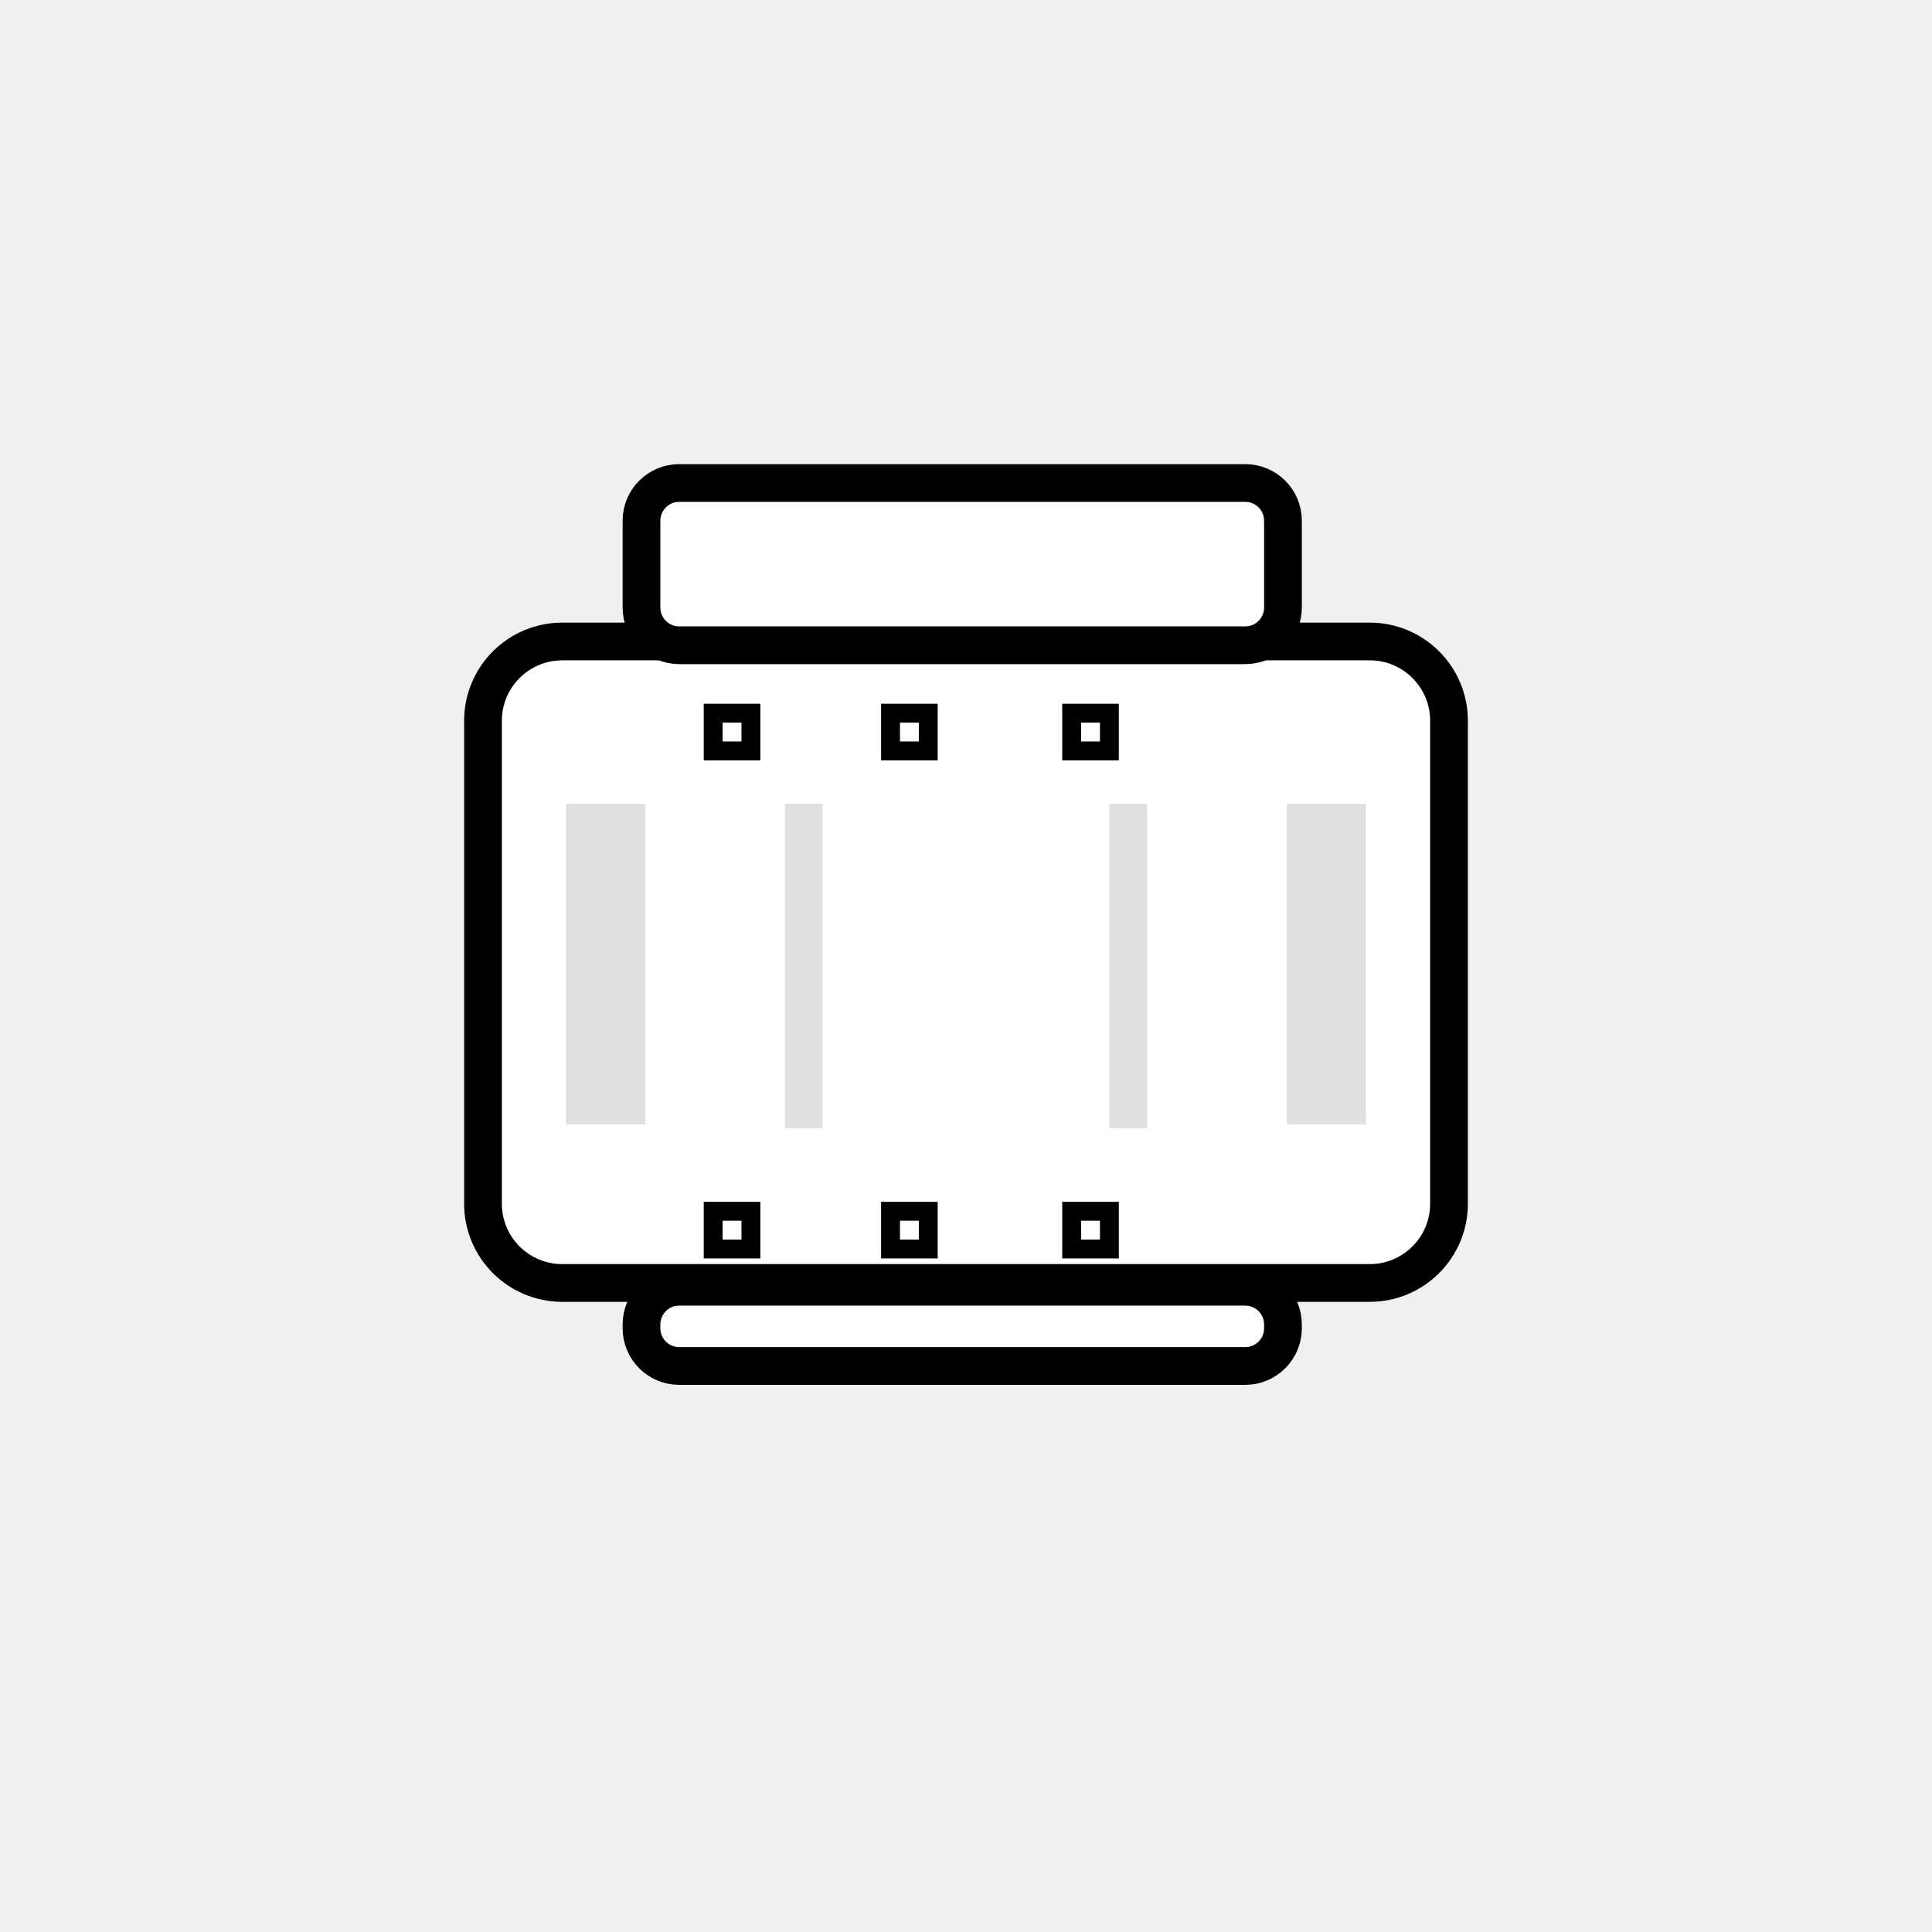
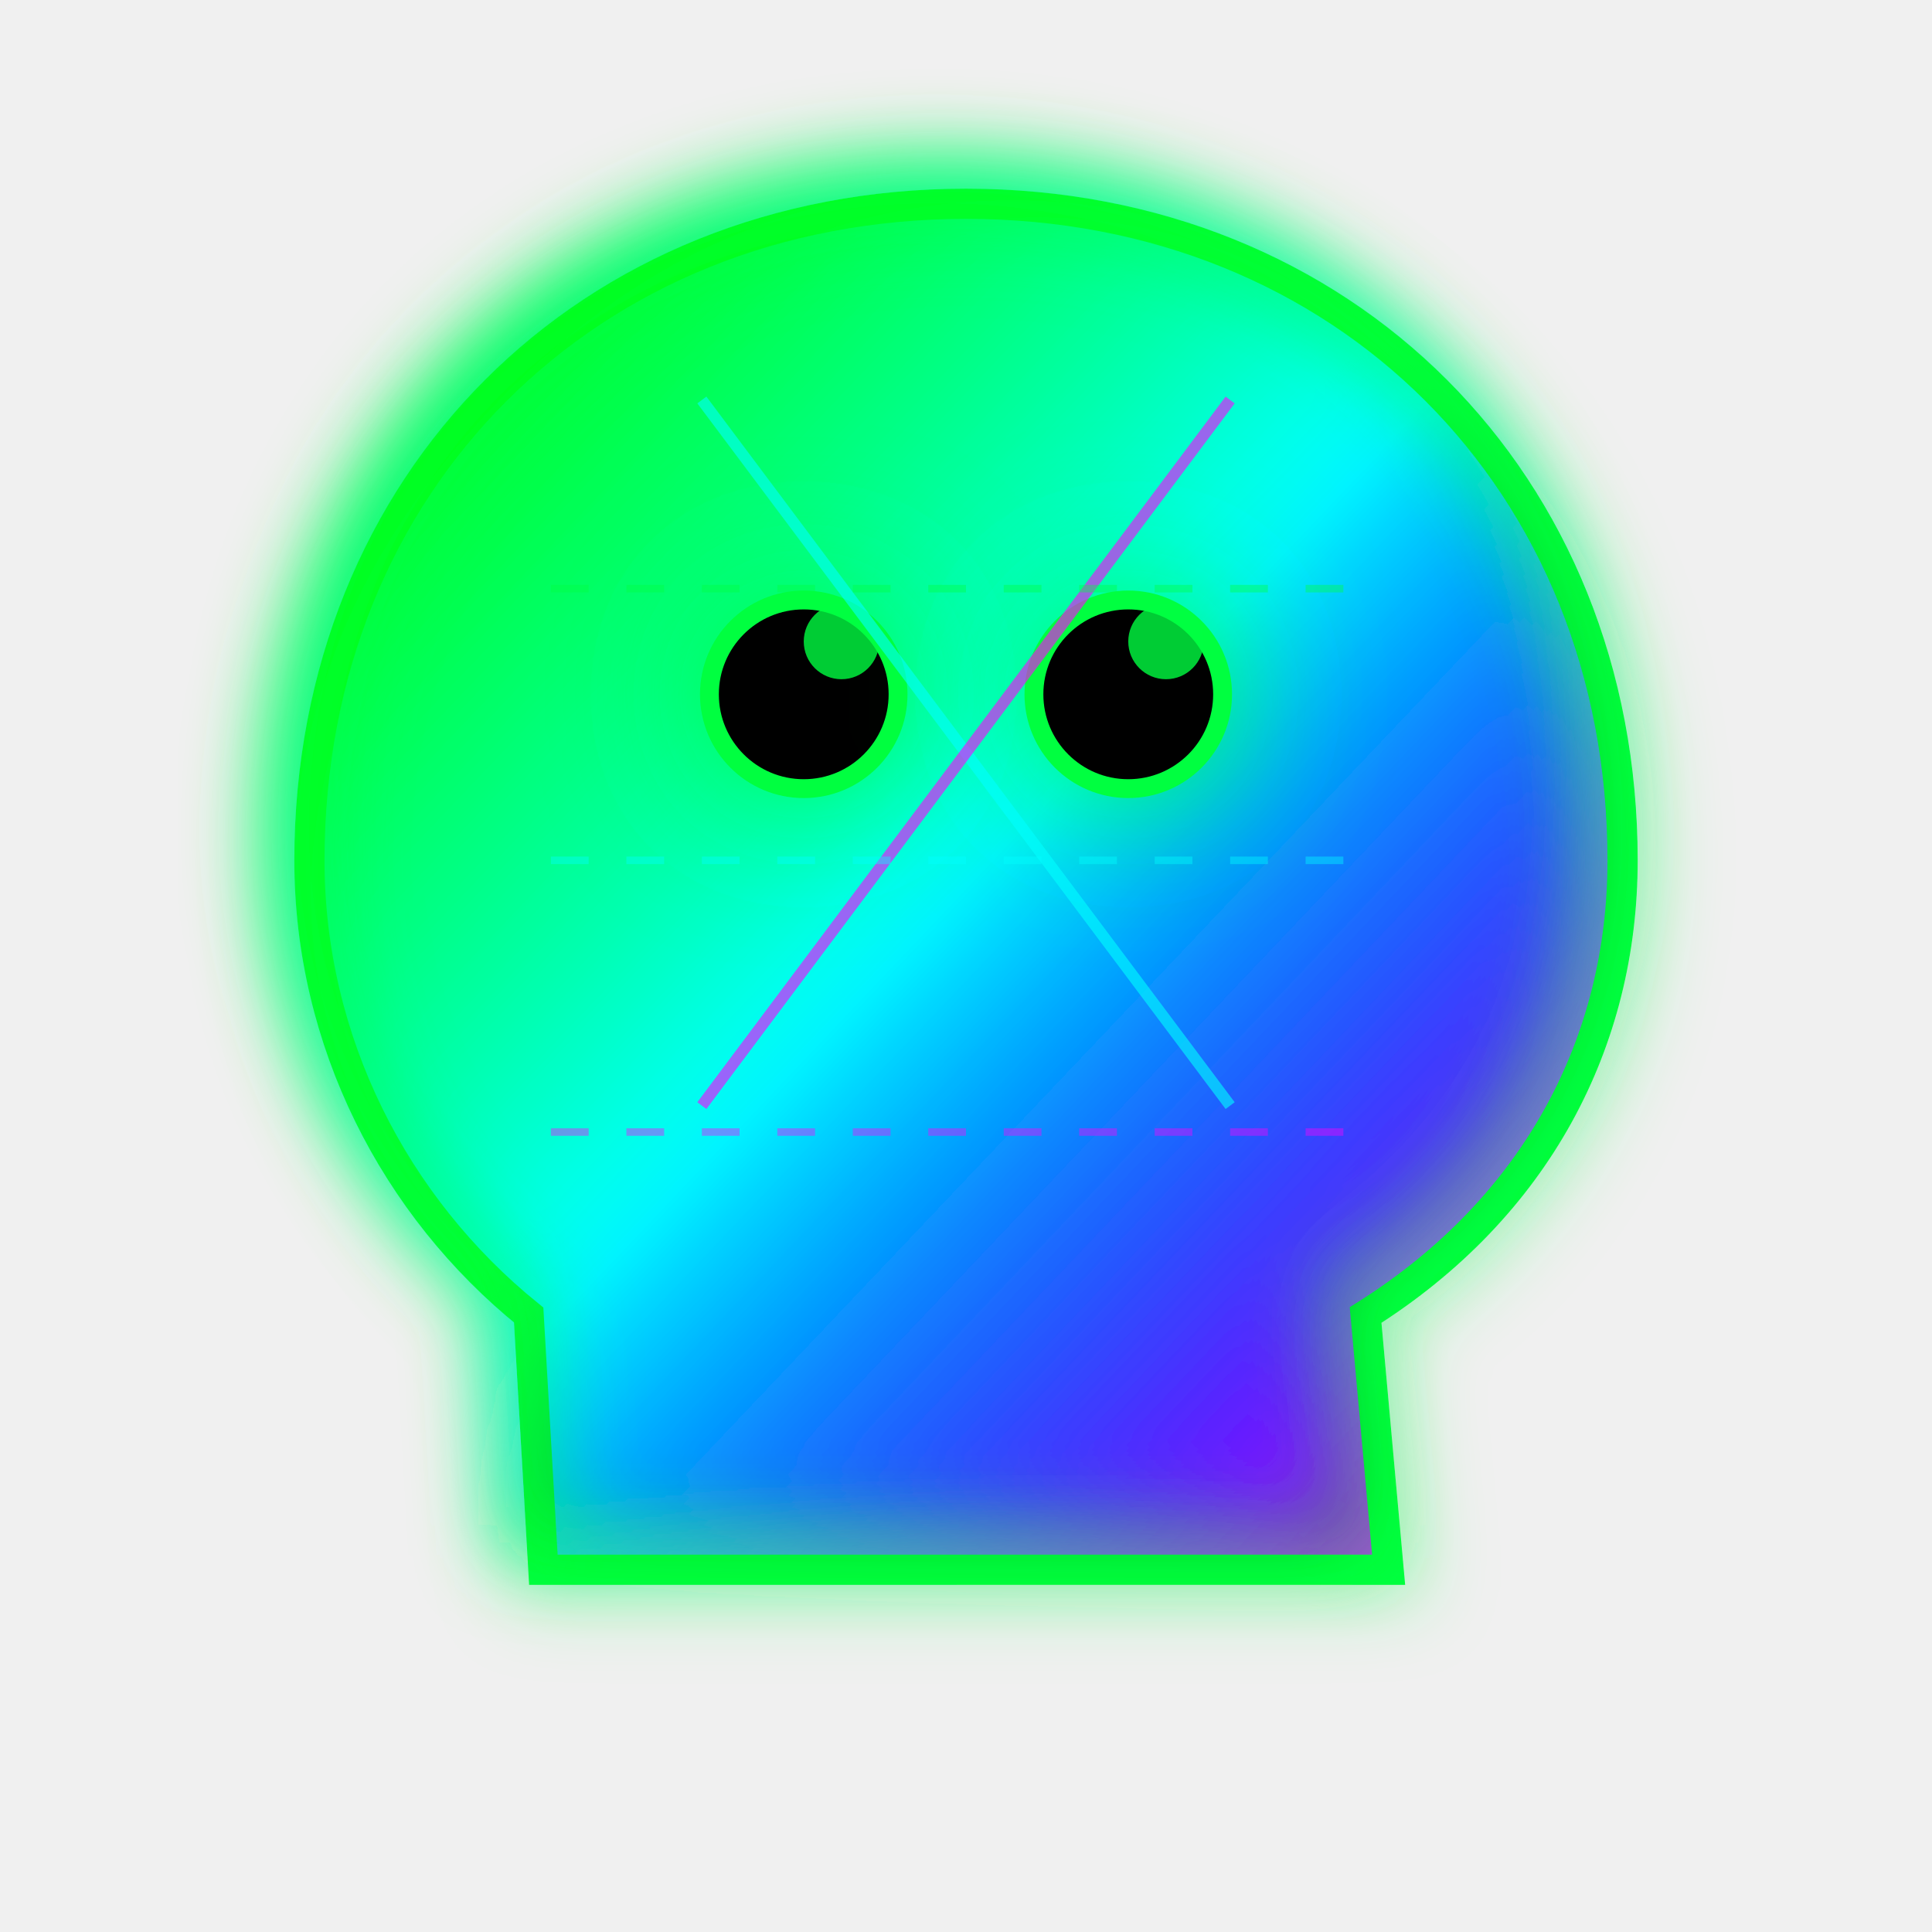
- <svg xmlns="http://www.w3.org/2000/svg" width="512" height="512" viewBox="0 0 512 512" fill="none">
-   <rect x="128" y="170" width="256" height="170" rx="21" fill="#FFFFFF" stroke="#000000" stroke-width="10" />
-   <rect x="170" y="128" width="170" height="43" rx="10" fill="#FFFFFF" stroke="#000000" stroke-width="10" />
-   <rect x="170" y="341" width="170" height="21" rx="10" fill="#FFFFFF" stroke="#000000" stroke-width="10" />
-   <rect x="150" y="213" width="21" height="85" fill="#E0E0E0" />
-   <rect x="341" y="213" width="21" height="85" fill="#E0E0E0" />
-   <line x1="213" y1="213" x2="213" y2="299" stroke="#E0E0E0" stroke-width="10" />
-   <line x1="299" y1="213" x2="299" y2="299" stroke="#E0E0E0" stroke-width="10" />
-   <rect x="189" y="189" width="10" height="10" fill="#FFFFFF" stroke="#000000" stroke-width="5" />
-   <rect x="236" y="189" width="10" height="10" fill="#FFFFFF" stroke="#000000" stroke-width="5" />
-   <rect x="284" y="189" width="10" height="10" fill="#FFFFFF" stroke="#000000" stroke-width="5" />
-   <rect x="189" y="321" width="10" height="10" fill="#FFFFFF" stroke="#000000" stroke-width="5" />
-   <rect x="236" y="321" width="10" height="10" fill="#FFFFFF" stroke="#000000" stroke-width="5" />
-   <rect x="284" y="321" width="10" height="10" fill="#FFFFFF" stroke="#000000" stroke-width="5" />
+ <svg xmlns="http://www.w3.org/2000/svg" viewBox="0 0 512 512" fill="none">
+   <defs>
+     <linearGradient id="cyberGradient" x1="0%" y1="0%" x2="100%" y2="100%">
+       <stop offset="0%" style="stop-color:#00ff41;stop-opacity:1" />
+       <stop offset="50%" style="stop-color:#00ffff;stop-opacity:1" />
+       <stop offset="100%" style="stop-color:#ff00ff;stop-opacity:1" />
+     </linearGradient>
+     <filter id="innerShadow">
+       <feOffset dx="-8" dy="-8" result="offsetOut" />
+       <feGaussianBlur stdDeviation="10" result="blurOut" />
+       <feBlend in="SourceGraphic" in2="blurOut" mode="multiply" />
+     </filter>
+   </defs>
+   <path d="M256 54C155.8 54 82 127.8 82 228c0 48 22.6 91.8 58.1 120.5L144 416h224l-6.1-67.5C407.4 319.8 430 276 430 228c0-100.2-73.8-174-174-174z" fill="url(#cyberGradient)" stroke="#00ff41" stroke-width="8" filter="url(#innerShadow)" />
+   <path d="M256 54C155.8 54 82 127.8 82 228c0 48 22.6 91.8 58.1 120.5L144 416h224l-6.1-67.5C407.4 319.8 430 276 430 228c0-100.2-73.8-174-174-174z" fill="none" stroke="#00ff41" stroke-width="16" opacity="0.3" filter="blur(10px)" />
+   <circle cx="213" cy="184" r="25" fill="#000" stroke="#00ff41" stroke-width="5" filter="drop-shadow(0 0 20px #00ff41)" />
+   <circle cx="299" cy="184" r="25" fill="#000" stroke="#00ff41" stroke-width="5" filter="drop-shadow(0 0 20px #00ff41)" />
+   <circle cx="223" cy="170" r="10" fill="#00ff41" opacity="0.8" />
+   <circle cx="309" cy="170" r="10" fill="#00ff41" opacity="0.8" />
+   <path d="M186 106L326 293" fill="none" stroke="#00ffff" stroke-width="3" opacity="0.6" />
+   <path d="M326 106L186 293" fill="none" stroke="#ff00ff" stroke-width="3" opacity="0.6" />
+   <path d="M146 156L366 156" fill="none" stroke="#00ff41" stroke-width="2" opacity="0.4" stroke-dasharray="10,10" />
+   <path d="M146 228L366 228" fill="none" stroke="#00ffff" stroke-width="2" opacity="0.4" stroke-dasharray="10,10" />
+   <path d="M146 300L366 300" fill="none" stroke="#ff00ff" stroke-width="2" opacity="0.4" stroke-dasharray="10,10" />
</svg>
